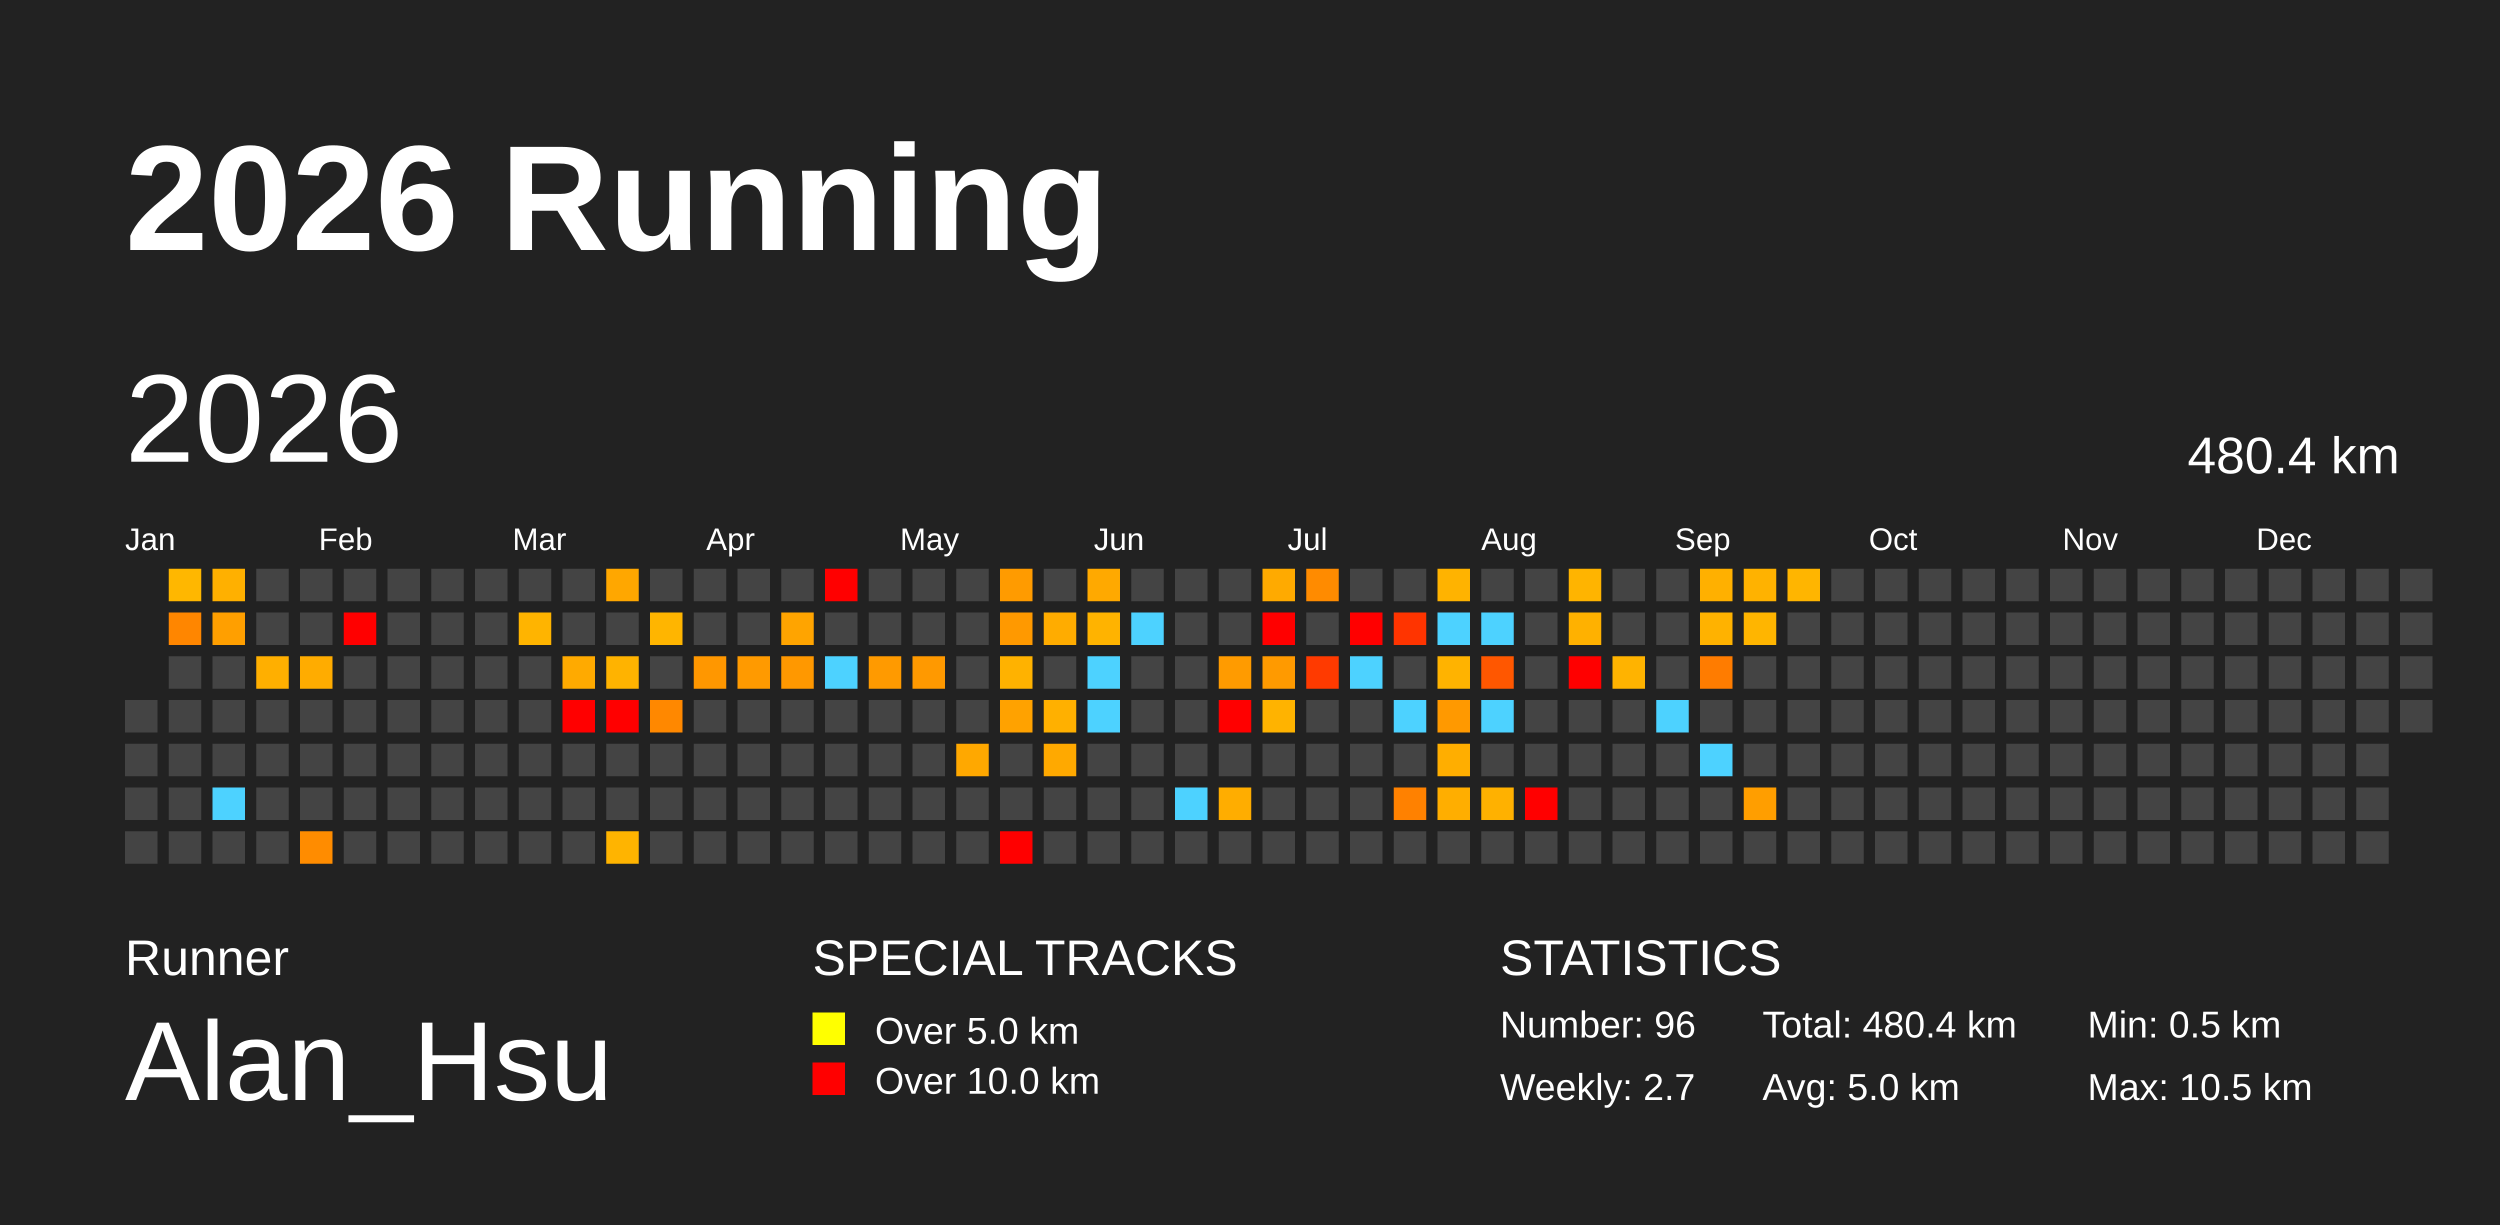
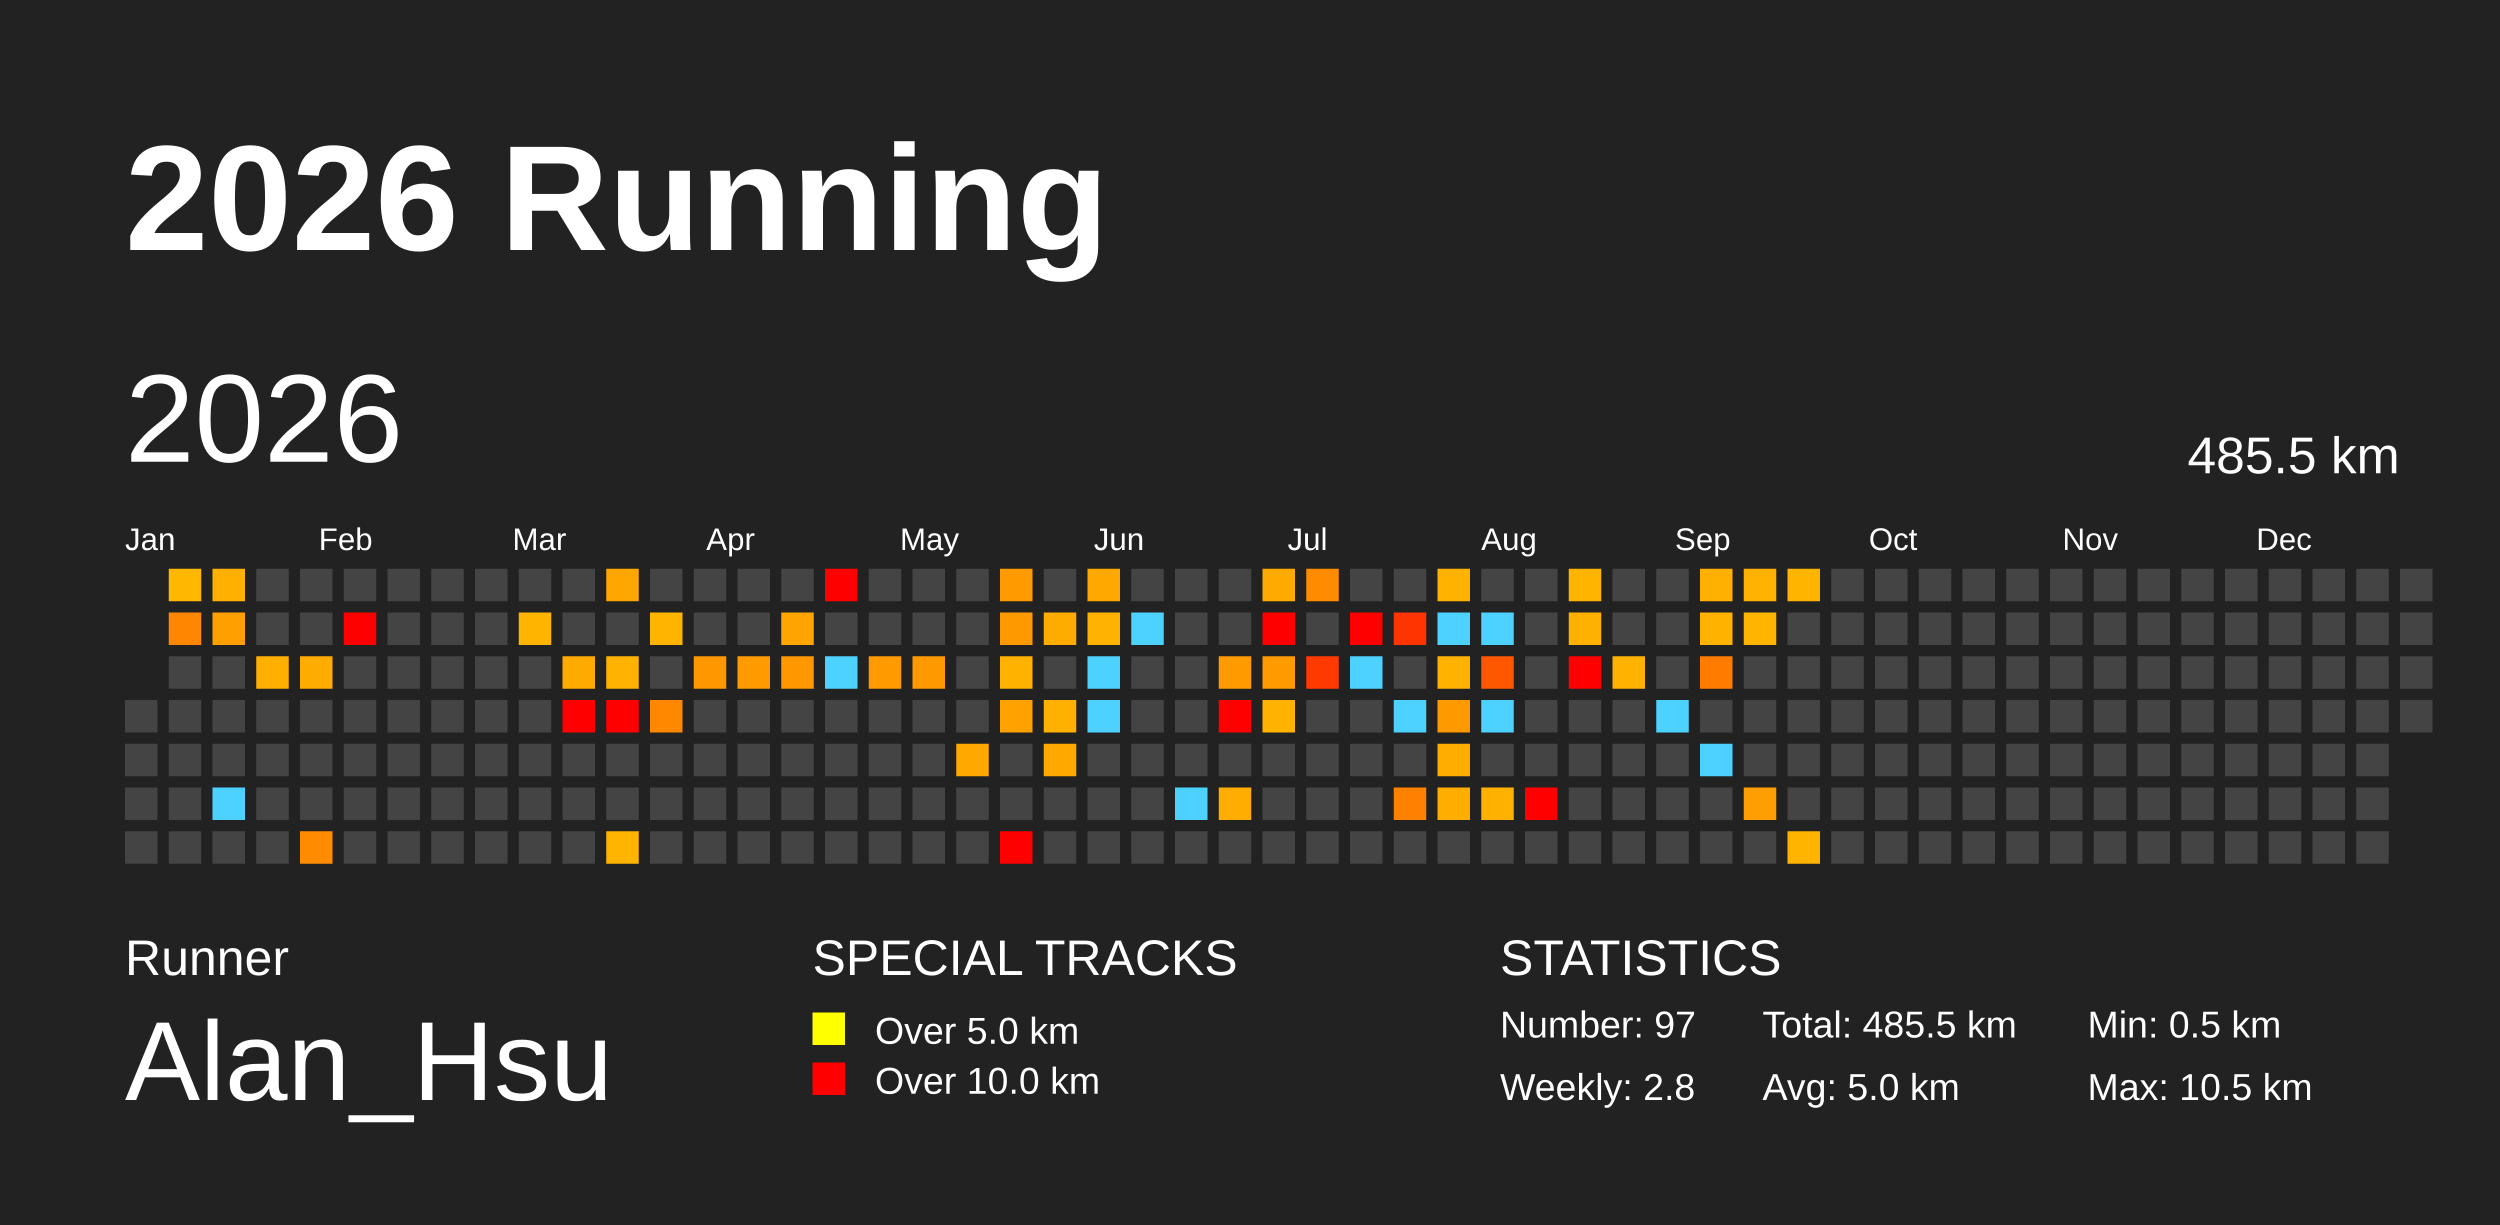
<svg xmlns="http://www.w3.org/2000/svg" baseProfile="full" height="98mm" version="1.1" viewBox="0,0,200,98" width="200mm">
  <defs />
  <rect fill="#222222" height="98" width="200" x="0" y="0" />
  <text fill="#FFFFFF" style="font-size:12px; font-family:Arial; font-weight:bold;" x="10" y="20">2026 Running</text>
  <text fill="#FFFFFF" style="font-size:4px; font-family:Arial" x="10" y="78">Runner</text>
  <text fill="#FFFFFF" style="font-size:9px; font-family:Arial" x="10" y="88">Alan_Hsu</text>
  <text fill="#FFFFFF" style="font-size:4px; font-family:Arial" x="65" y="78">SPECIAL TRACKS</text>
  <rect fill="yellow" height="2.6" width="2.6" x="65" y="81" />
  <text fill="#FFFFFF" style="font-size:3px; font-family:Arial" x="70" y="83.5">Over 5.0 km</text>
  <rect fill="red" height="2.6" width="2.6" x="65" y="85" />
  <text fill="#FFFFFF" style="font-size:3px; font-family:Arial" x="70" y="87.5">Over 10.0 km</text>
  <text fill="#FFFFFF" style="font-size:4px; font-family:Arial" x="120" y="78">STATISTICS</text>
-   <text fill="#FFFFFF" style="font-size:3px; font-family:Arial" x="120" y="83">Number: 96</text>
-   <text fill="#FFFFFF" style="font-size:3px; font-family:Arial" x="120" y="88">Weekly: 2.7</text>
-   <text fill="#FFFFFF" style="font-size:3px; font-family:Arial" x="141" y="83">Total: 480.4 km</text>
+   <text fill="#FFFFFF" style="font-size:3px; font-family:Arial" x="120" y="83">Number: 97</text>
+   <text fill="#FFFFFF" style="font-size:3px; font-family:Arial" x="120" y="88">Weekly: 2.8</text>
+   <text fill="#FFFFFF" style="font-size:3px; font-family:Arial" x="141" y="83">Total: 485.5 km</text>
  <text fill="#FFFFFF" style="font-size:3px; font-family:Arial" x="141" y="88">Avg: 5.0 km</text>
  <text fill="#FFFFFF" style="font-size:3px; font-family:Arial" x="167" y="83">Min: 0.5 km</text>
  <text fill="#FFFFFF" style="font-size:3px; font-family:Arial" x="167" y="88">Max: 10.5 km</text>
  <text dominant-baseline="hanging" fill="#FFFFFF" style="font-size:10.0px; font-family:Arial;" x="10" y="30">2026</text>
-   <text dominant-baseline="hanging" fill="#FFFFFF" style="font-size:4.125px; font-family:Arial;" x="175" y="35">480.4 km</text>
+   <text dominant-baseline="hanging" fill="#FFFFFF" style="font-size:4.125px; font-family:Arial;" x="175" y="35">485.5 km</text>
  <text fill="#FFFFFF" style="font-size:2.5px; font-family:Arial" x="10.0" y="44">Jan</text>
  <text fill="#FFFFFF" style="font-size:2.5px; font-family:Arial" x="25.5" y="44">Feb</text>
  <text fill="#FFFFFF" style="font-size:2.5px; font-family:Arial" x="41.0" y="44">Mar</text>
  <text fill="#FFFFFF" style="font-size:2.5px; font-family:Arial" x="56.5" y="44">Apr</text>
  <text fill="#FFFFFF" style="font-size:2.5px; font-family:Arial" x="72.0" y="44">May</text>
  <text fill="#FFFFFF" style="font-size:2.5px; font-family:Arial" x="87.5" y="44">Jun</text>
  <text fill="#FFFFFF" style="font-size:2.5px; font-family:Arial" x="103.0" y="44">Jul</text>
  <text fill="#FFFFFF" style="font-size:2.5px; font-family:Arial" x="118.5" y="44">Aug</text>
  <text fill="#FFFFFF" style="font-size:2.5px; font-family:Arial" x="134.0" y="44">Sep</text>
  <text fill="#FFFFFF" style="font-size:2.5px; font-family:Arial" x="149.5" y="44">Oct</text>
  <text fill="#FFFFFF" style="font-size:2.5px; font-family:Arial" x="165.0" y="44">Nov</text>
  <text fill="#FFFFFF" style="font-size:2.5px; font-family:Arial" x="180.5" y="44">Dec</text>
  <rect fill="#444444" height="2.6" width="2.6" x="10.0" y="56.0" />
  <rect fill="#444444" height="2.6" width="2.6" x="10.0" y="59.5" />
  <rect fill="#444444" height="2.6" width="2.6" x="10.0" y="63.0" />
  <rect fill="#444444" height="2.6" width="2.6" x="10.0" y="66.5" />
  <rect fill="#ffb700" height="2.6" width="2.6" x="13.5" y="45.5" />
  <rect fill="#ff8600" height="2.6" width="2.6" x="13.5" y="49.0" />
  <rect fill="#444444" height="2.6" width="2.6" x="13.5" y="52.5" />
  <rect fill="#444444" height="2.6" width="2.6" x="13.5" y="56.0" />
  <rect fill="#444444" height="2.6" width="2.6" x="13.5" y="59.5" />
  <rect fill="#444444" height="2.6" width="2.6" x="13.5" y="63.0" />
  <rect fill="#444444" height="2.6" width="2.6" x="13.5" y="66.5" />
  <rect fill="#ffb000" height="2.6" width="2.6" x="17.0" y="45.5" />
  <rect fill="#ff9f00" height="2.6" width="2.6" x="17.0" y="49.0" />
  <rect fill="#444444" height="2.6" width="2.6" x="17.0" y="52.5" />
  <rect fill="#444444" height="2.6" width="2.6" x="17.0" y="56.0" />
  <rect fill="#444444" height="2.6" width="2.6" x="17.0" y="59.5" />
  <rect fill="#4dd2ff" height="2.6" width="2.6" x="17.0" y="63.0" />
  <rect fill="#444444" height="2.6" width="2.6" x="17.0" y="66.5" />
  <rect fill="#444444" height="2.6" width="2.6" x="20.5" y="45.5" />
  <rect fill="#444444" height="2.6" width="2.6" x="20.5" y="49.0" />
  <rect fill="#ffaf00" height="2.6" width="2.6" x="20.5" y="52.5" />
  <rect fill="#444444" height="2.6" width="2.6" x="20.5" y="56.0" />
  <rect fill="#444444" height="2.6" width="2.6" x="20.5" y="59.5" />
  <rect fill="#444444" height="2.6" width="2.6" x="20.5" y="63.0" />
  <rect fill="#444444" height="2.6" width="2.6" x="20.5" y="66.5" />
  <rect fill="#444444" height="2.6" width="2.6" x="24.0" y="45.5" />
  <rect fill="#444444" height="2.6" width="2.6" x="24.0" y="49.0" />
  <rect fill="#ffac00" height="2.6" width="2.6" x="24.0" y="52.5" />
  <rect fill="#444444" height="2.6" width="2.6" x="24.0" y="56.0" />
  <rect fill="#444444" height="2.6" width="2.6" x="24.0" y="59.5" />
  <rect fill="#444444" height="2.6" width="2.6" x="24.0" y="63.0" />
  <rect fill="#ff8c00" height="2.6" width="2.6" x="24.0" y="66.5" />
  <rect fill="#444444" height="2.6" width="2.6" x="27.5" y="45.5" />
  <rect fill="red" height="2.6" width="2.6" x="27.5" y="49.0" />
  <rect fill="#444444" height="2.6" width="2.6" x="27.5" y="52.5" />
  <rect fill="#444444" height="2.6" width="2.6" x="27.5" y="56.0" />
  <rect fill="#444444" height="2.6" width="2.6" x="27.5" y="59.5" />
  <rect fill="#444444" height="2.6" width="2.6" x="27.5" y="63.0" />
  <rect fill="#444444" height="2.6" width="2.6" x="27.5" y="66.5" />
  <rect fill="#444444" height="2.6" width="2.6" x="31.0" y="45.5" />
  <rect fill="#444444" height="2.6" width="2.6" x="31.0" y="49.0" />
  <rect fill="#444444" height="2.6" width="2.6" x="31.0" y="52.5" />
  <rect fill="#444444" height="2.6" width="2.6" x="31.0" y="56.0" />
  <rect fill="#444444" height="2.6" width="2.6" x="31.0" y="59.5" />
  <rect fill="#444444" height="2.6" width="2.6" x="31.0" y="63.0" />
  <rect fill="#444444" height="2.6" width="2.6" x="31.0" y="66.5" />
  <rect fill="#444444" height="2.6" width="2.6" x="34.5" y="45.5" />
  <rect fill="#444444" height="2.6" width="2.6" x="34.5" y="49.0" />
  <rect fill="#444444" height="2.6" width="2.6" x="34.5" y="52.5" />
  <rect fill="#444444" height="2.6" width="2.6" x="34.5" y="56.0" />
  <rect fill="#444444" height="2.6" width="2.6" x="34.5" y="59.5" />
  <rect fill="#444444" height="2.6" width="2.6" x="34.5" y="63.0" />
  <rect fill="#444444" height="2.6" width="2.6" x="34.5" y="66.5" />
  <rect fill="#444444" height="2.6" width="2.6" x="38.0" y="45.5" />
  <rect fill="#444444" height="2.6" width="2.6" x="38.0" y="49.0" />
  <rect fill="#444444" height="2.6" width="2.6" x="38.0" y="52.5" />
  <rect fill="#444444" height="2.6" width="2.6" x="38.0" y="56.0" />
  <rect fill="#444444" height="2.6" width="2.6" x="38.0" y="59.5" />
  <rect fill="#444444" height="2.6" width="2.6" x="38.0" y="63.0" />
  <rect fill="#444444" height="2.6" width="2.6" x="38.0" y="66.5" />
  <rect fill="#444444" height="2.6" width="2.6" x="41.5" y="45.5" />
  <rect fill="#ffb400" height="2.6" width="2.6" x="41.5" y="49.0" />
  <rect fill="#444444" height="2.6" width="2.6" x="41.5" y="52.5" />
  <rect fill="#444444" height="2.6" width="2.6" x="41.5" y="56.0" />
  <rect fill="#444444" height="2.6" width="2.6" x="41.5" y="59.5" />
  <rect fill="#444444" height="2.6" width="2.6" x="41.5" y="63.0" />
  <rect fill="#444444" height="2.6" width="2.6" x="41.5" y="66.5" />
  <rect fill="#444444" height="2.6" width="2.6" x="45.0" y="45.5" />
  <rect fill="#444444" height="2.6" width="2.6" x="45.0" y="49.0" />
  <rect fill="#ffaa00" height="2.6" width="2.6" x="45.0" y="52.5" />
  <rect fill="red" height="2.6" width="2.6" x="45.0" y="56.0" />
  <rect fill="#444444" height="2.6" width="2.6" x="45.0" y="59.5" />
  <rect fill="#444444" height="2.6" width="2.6" x="45.0" y="63.0" />
  <rect fill="#444444" height="2.6" width="2.6" x="45.0" y="66.5" />
  <rect fill="#ffa700" height="2.6" width="2.6" x="48.5" y="45.5" />
  <rect fill="#444444" height="2.6" width="2.6" x="48.5" y="49.0" />
  <rect fill="#ffb300" height="2.6" width="2.6" x="48.5" y="52.5" />
  <rect fill="red" height="2.6" width="2.6" x="48.5" y="56.0" />
  <rect fill="#444444" height="2.6" width="2.6" x="48.5" y="59.5" />
  <rect fill="#444444" height="2.6" width="2.6" x="48.5" y="63.0" />
  <rect fill="#ffb400" height="2.6" width="2.6" x="48.5" y="66.5" />
  <rect fill="#444444" height="2.6" width="2.6" x="52.0" y="45.5" />
  <rect fill="#ffb500" height="2.6" width="2.6" x="52.0" y="49.0" />
  <rect fill="#444444" height="2.6" width="2.6" x="52.0" y="52.5" />
  <rect fill="#ff8800" height="2.6" width="2.6" x="52.0" y="56.0" />
  <rect fill="#444444" height="2.6" width="2.6" x="52.0" y="59.5" />
  <rect fill="#444444" height="2.6" width="2.6" x="52.0" y="63.0" />
  <rect fill="#444444" height="2.6" width="2.6" x="52.0" y="66.5" />
  <rect fill="#444444" height="2.6" width="2.6" x="55.5" y="45.5" />
  <rect fill="#444444" height="2.6" width="2.6" x="55.5" y="49.0" />
  <rect fill="#ff9700" height="2.6" width="2.6" x="55.5" y="52.5" />
  <rect fill="#444444" height="2.6" width="2.6" x="55.5" y="56.0" />
  <rect fill="#444444" height="2.6" width="2.6" x="55.5" y="59.5" />
  <rect fill="#444444" height="2.6" width="2.6" x="55.5" y="63.0" />
  <rect fill="#444444" height="2.6" width="2.6" x="55.5" y="66.5" />
  <rect fill="#444444" height="2.6" width="2.6" x="59.0" y="45.5" />
  <rect fill="#444444" height="2.6" width="2.6" x="59.0" y="49.0" />
  <rect fill="#ff9a00" height="2.6" width="2.6" x="59.0" y="52.5" />
  <rect fill="#444444" height="2.6" width="2.6" x="59.0" y="56.0" />
  <rect fill="#444444" height="2.6" width="2.6" x="59.0" y="59.5" />
  <rect fill="#444444" height="2.6" width="2.6" x="59.0" y="63.0" />
  <rect fill="#444444" height="2.6" width="2.6" x="59.0" y="66.5" />
  <rect fill="#444444" height="2.6" width="2.6" x="62.5" y="45.5" />
  <rect fill="#ffa400" height="2.6" width="2.6" x="62.5" y="49.0" />
  <rect fill="#ff9800" height="2.6" width="2.6" x="62.5" y="52.5" />
  <rect fill="#444444" height="2.6" width="2.6" x="62.5" y="56.0" />
  <rect fill="#444444" height="2.6" width="2.6" x="62.5" y="59.5" />
  <rect fill="#444444" height="2.6" width="2.6" x="62.5" y="63.0" />
  <rect fill="#444444" height="2.6" width="2.6" x="62.5" y="66.5" />
  <rect fill="red" height="2.6" width="2.6" x="66.0" y="45.5" />
  <rect fill="#444444" height="2.6" width="2.6" x="66.0" y="49.0" />
  <rect fill="#4dd2ff" height="2.6" width="2.6" x="66.0" y="52.5" />
  <rect fill="#444444" height="2.6" width="2.6" x="66.0" y="56.0" />
  <rect fill="#444444" height="2.6" width="2.6" x="66.0" y="59.5" />
  <rect fill="#444444" height="2.6" width="2.6" x="66.0" y="63.0" />
  <rect fill="#444444" height="2.6" width="2.6" x="66.0" y="66.5" />
  <rect fill="#444444" height="2.6" width="2.6" x="69.5" y="45.5" />
  <rect fill="#444444" height="2.6" width="2.6" x="69.5" y="49.0" />
  <rect fill="#ff9a00" height="2.6" width="2.6" x="69.5" y="52.5" />
  <rect fill="#444444" height="2.6" width="2.6" x="69.5" y="56.0" />
  <rect fill="#444444" height="2.6" width="2.6" x="69.5" y="59.5" />
  <rect fill="#444444" height="2.6" width="2.6" x="69.5" y="63.0" />
  <rect fill="#444444" height="2.6" width="2.6" x="69.5" y="66.5" />
  <rect fill="#444444" height="2.6" width="2.6" x="73.0" y="45.5" />
  <rect fill="#444444" height="2.6" width="2.6" x="73.0" y="49.0" />
  <rect fill="#ff9900" height="2.6" width="2.6" x="73.0" y="52.5" />
  <rect fill="#444444" height="2.6" width="2.6" x="73.0" y="56.0" />
  <rect fill="#444444" height="2.6" width="2.6" x="73.0" y="59.5" />
  <rect fill="#444444" height="2.6" width="2.6" x="73.0" y="63.0" />
  <rect fill="#444444" height="2.6" width="2.6" x="73.0" y="66.5" />
  <rect fill="#444444" height="2.6" width="2.6" x="76.5" y="45.5" />
  <rect fill="#444444" height="2.6" width="2.6" x="76.5" y="49.0" />
  <rect fill="#444444" height="2.6" width="2.6" x="76.5" y="52.5" />
  <rect fill="#444444" height="2.6" width="2.6" x="76.5" y="56.0" />
  <rect fill="#ffa800" height="2.6" width="2.6" x="76.5" y="59.5" />
  <rect fill="#444444" height="2.6" width="2.6" x="76.5" y="63.0" />
  <rect fill="#444444" height="2.6" width="2.6" x="76.5" y="66.5" />
  <rect fill="#ff9b00" height="2.6" width="2.6" x="80.0" y="45.5" />
  <rect fill="#ff9900" height="2.6" width="2.6" x="80.0" y="49.0" />
  <rect fill="#ffb200" height="2.6" width="2.6" x="80.0" y="52.5" />
  <rect fill="#ffa200" height="2.6" width="2.6" x="80.0" y="56.0" />
  <rect fill="#444444" height="2.6" width="2.6" x="80.0" y="59.5" />
  <rect fill="#444444" height="2.6" width="2.6" x="80.0" y="63.0" />
  <rect fill="red" height="2.6" width="2.6" x="80.0" y="66.5" />
  <rect fill="#444444" height="2.6" width="2.6" x="83.5" y="45.5" />
  <rect fill="#ffac00" height="2.6" width="2.6" x="83.5" y="49.0" />
  <rect fill="#444444" height="2.6" width="2.6" x="83.5" y="52.5" />
  <rect fill="#ffb000" height="2.6" width="2.6" x="83.5" y="56.0" />
  <rect fill="#ffa900" height="2.6" width="2.6" x="83.5" y="59.5" />
  <rect fill="#444444" height="2.6" width="2.6" x="83.5" y="63.0" />
  <rect fill="#444444" height="2.6" width="2.6" x="83.5" y="66.5" />
  <rect fill="#ffa900" height="2.6" width="2.6" x="87.0" y="45.5" />
  <rect fill="#ffb300" height="2.6" width="2.6" x="87.0" y="49.0" />
  <rect fill="#4dd2ff" height="2.6" width="2.6" x="87.0" y="52.5" />
  <rect fill="#4dd2ff" height="2.6" width="2.6" x="87.0" y="56.0" />
  <rect fill="#444444" height="2.6" width="2.6" x="87.0" y="59.5" />
  <rect fill="#444444" height="2.6" width="2.6" x="87.0" y="63.0" />
  <rect fill="#444444" height="2.6" width="2.6" x="87.0" y="66.5" />
  <rect fill="#444444" height="2.6" width="2.6" x="90.5" y="45.5" />
  <rect fill="#4dd2ff" height="2.6" width="2.6" x="90.5" y="49.0" />
  <rect fill="#444444" height="2.6" width="2.6" x="90.5" y="52.5" />
  <rect fill="#444444" height="2.6" width="2.6" x="90.5" y="56.0" />
  <rect fill="#444444" height="2.6" width="2.6" x="90.5" y="59.5" />
  <rect fill="#444444" height="2.6" width="2.6" x="90.5" y="63.0" />
  <rect fill="#444444" height="2.6" width="2.6" x="90.5" y="66.5" />
  <rect fill="#444444" height="2.6" width="2.6" x="94.0" y="45.5" />
  <rect fill="#444444" height="2.6" width="2.6" x="94.0" y="49.0" />
  <rect fill="#444444" height="2.6" width="2.6" x="94.0" y="52.5" />
  <rect fill="#444444" height="2.6" width="2.6" x="94.0" y="56.0" />
  <rect fill="#444444" height="2.6" width="2.6" x="94.0" y="59.5" />
  <rect fill="#4dd2ff" height="2.6" width="2.6" x="94.0" y="63.0" />
  <rect fill="#444444" height="2.6" width="2.6" x="94.0" y="66.5" />
  <rect fill="#444444" height="2.6" width="2.6" x="97.5" y="45.5" />
  <rect fill="#444444" height="2.6" width="2.6" x="97.5" y="49.0" />
  <rect fill="#ff9b00" height="2.6" width="2.6" x="97.5" y="52.5" />
  <rect fill="red" height="2.6" width="2.6" x="97.5" y="56.0" />
  <rect fill="#444444" height="2.6" width="2.6" x="97.5" y="59.5" />
  <rect fill="#ffad00" height="2.6" width="2.6" x="97.5" y="63.0" />
  <rect fill="#444444" height="2.6" width="2.6" x="97.5" y="66.5" />
  <rect fill="#ffaa00" height="2.6" width="2.6" x="101.0" y="45.5" />
  <rect fill="red" height="2.6" width="2.6" x="101.0" y="49.0" />
  <rect fill="#ff9a00" height="2.6" width="2.6" x="101.0" y="52.5" />
  <rect fill="#ffb300" height="2.6" width="2.6" x="101.0" y="56.0" />
  <rect fill="#444444" height="2.6" width="2.6" x="101.0" y="59.5" />
  <rect fill="#444444" height="2.6" width="2.6" x="101.0" y="63.0" />
  <rect fill="#444444" height="2.6" width="2.6" x="101.0" y="66.5" />
  <rect fill="#ff8b00" height="2.6" width="2.6" x="104.5" y="45.5" />
  <rect fill="#444444" height="2.6" width="2.6" x="104.5" y="49.0" />
  <rect fill="#ff3a00" height="2.6" width="2.6" x="104.5" y="52.5" />
  <rect fill="#444444" height="2.6" width="2.6" x="104.5" y="56.0" />
  <rect fill="#444444" height="2.6" width="2.6" x="104.5" y="59.5" />
  <rect fill="#444444" height="2.6" width="2.6" x="104.5" y="63.0" />
  <rect fill="#444444" height="2.6" width="2.6" x="104.5" y="66.5" />
  <rect fill="#444444" height="2.6" width="2.6" x="108.0" y="45.5" />
  <rect fill="red" height="2.6" width="2.6" x="108.0" y="49.0" />
  <rect fill="#4dd2ff" height="2.6" width="2.6" x="108.0" y="52.5" />
  <rect fill="#444444" height="2.6" width="2.6" x="108.0" y="56.0" />
  <rect fill="#444444" height="2.6" width="2.6" x="108.0" y="59.5" />
  <rect fill="#444444" height="2.6" width="2.6" x="108.0" y="63.0" />
  <rect fill="#444444" height="2.6" width="2.6" x="108.0" y="66.5" />
  <rect fill="#444444" height="2.6" width="2.6" x="111.5" y="45.5" />
  <rect fill="#ff3400" height="2.6" width="2.6" x="111.5" y="49.0" />
  <rect fill="#444444" height="2.6" width="2.6" x="111.5" y="52.5" />
  <rect fill="#4dd2ff" height="2.6" width="2.6" x="111.5" y="56.0" />
  <rect fill="#444444" height="2.6" width="2.6" x="111.5" y="59.5" />
  <rect fill="#ff8100" height="2.6" width="2.6" x="111.5" y="63.0" />
  <rect fill="#444444" height="2.6" width="2.6" x="111.5" y="66.5" />
  <rect fill="#ffb300" height="2.6" width="2.6" x="115.0" y="45.5" />
  <rect fill="#4dd2ff" height="2.6" width="2.6" x="115.0" y="49.0" />
  <rect fill="#ffb300" height="2.6" width="2.6" x="115.0" y="52.5" />
  <rect fill="#ff9900" height="2.6" width="2.6" x="115.0" y="56.0" />
  <rect fill="#ffae00" height="2.6" width="2.6" x="115.0" y="59.5" />
  <rect fill="#ffae00" height="2.6" width="2.6" x="115.0" y="63.0" />
  <rect fill="#444444" height="2.6" width="2.6" x="115.0" y="66.5" />
  <rect fill="#444444" height="2.6" width="2.6" x="118.5" y="45.5" />
  <rect fill="#4dd2ff" height="2.6" width="2.6" x="118.5" y="49.0" />
  <rect fill="#ff5700" height="2.6" width="2.6" x="118.5" y="52.5" />
  <rect fill="#4dd2ff" height="2.6" width="2.6" x="118.5" y="56.0" />
  <rect fill="#444444" height="2.6" width="2.6" x="118.5" y="59.5" />
  <rect fill="#ffb100" height="2.6" width="2.6" x="118.5" y="63.0" />
  <rect fill="#444444" height="2.6" width="2.6" x="118.5" y="66.5" />
  <rect fill="#444444" height="2.6" width="2.6" x="122.0" y="45.5" />
  <rect fill="#444444" height="2.6" width="2.6" x="122.0" y="49.0" />
  <rect fill="#444444" height="2.6" width="2.6" x="122.0" y="52.5" />
  <rect fill="#444444" height="2.6" width="2.6" x="122.0" y="56.0" />
  <rect fill="#444444" height="2.6" width="2.6" x="122.0" y="59.5" />
  <rect fill="red" height="2.6" width="2.6" x="122.0" y="63.0" />
  <rect fill="#444444" height="2.6" width="2.6" x="122.0" y="66.5" />
  <rect fill="#ffb400" height="2.6" width="2.6" x="125.5" y="45.5" />
  <rect fill="#ffb100" height="2.6" width="2.6" x="125.5" y="49.0" />
  <rect fill="red" height="2.6" width="2.6" x="125.5" y="52.5" />
  <rect fill="#444444" height="2.6" width="2.6" x="125.5" y="56.0" />
  <rect fill="#444444" height="2.6" width="2.6" x="125.5" y="59.5" />
  <rect fill="#444444" height="2.6" width="2.6" x="125.5" y="63.0" />
  <rect fill="#444444" height="2.6" width="2.6" x="125.5" y="66.5" />
  <rect fill="#444444" height="2.6" width="2.6" x="129.0" y="45.5" />
  <rect fill="#444444" height="2.6" width="2.6" x="129.0" y="49.0" />
  <rect fill="#ffb300" height="2.6" width="2.6" x="129.0" y="52.5" />
  <rect fill="#444444" height="2.6" width="2.6" x="129.0" y="56.0" />
  <rect fill="#444444" height="2.6" width="2.6" x="129.0" y="59.5" />
  <rect fill="#444444" height="2.6" width="2.6" x="129.0" y="63.0" />
  <rect fill="#444444" height="2.6" width="2.6" x="129.0" y="66.5" />
  <rect fill="#444444" height="2.6" width="2.6" x="132.5" y="45.5" />
  <rect fill="#444444" height="2.6" width="2.6" x="132.5" y="49.0" />
  <rect fill="#444444" height="2.6" width="2.6" x="132.5" y="52.5" />
  <rect fill="#4dd2ff" height="2.6" width="2.6" x="132.5" y="56.0" />
  <rect fill="#444444" height="2.6" width="2.6" x="132.5" y="59.5" />
  <rect fill="#444444" height="2.6" width="2.6" x="132.5" y="63.0" />
  <rect fill="#444444" height="2.6" width="2.6" x="132.5" y="66.5" />
  <rect fill="#ffb000" height="2.6" width="2.6" x="136.0" y="45.5" />
  <rect fill="#ffb200" height="2.6" width="2.6" x="136.0" y="49.0" />
  <rect fill="#ff7c00" height="2.6" width="2.6" x="136.0" y="52.5" />
  <rect fill="#444444" height="2.6" width="2.6" x="136.0" y="56.0" />
  <rect fill="#4dd2ff" height="2.6" width="2.6" x="136.0" y="59.5" />
  <rect fill="#444444" height="2.6" width="2.6" x="136.0" y="63.0" />
  <rect fill="#444444" height="2.6" width="2.6" x="136.0" y="66.5" />
  <rect fill="#ffb200" height="2.6" width="2.6" x="139.5" y="45.5" />
  <rect fill="#ffb500" height="2.6" width="2.6" x="139.5" y="49.0" />
  <rect fill="#444444" height="2.6" width="2.6" x="139.5" y="52.5" />
  <rect fill="#444444" height="2.6" width="2.6" x="139.5" y="56.0" />
  <rect fill="#444444" height="2.6" width="2.6" x="139.5" y="59.5" />
  <rect fill="#ff9e00" height="2.6" width="2.6" x="139.5" y="63.0" />
  <rect fill="#444444" height="2.6" width="2.6" x="139.5" y="66.5" />
  <rect fill="#ffb500" height="2.6" width="2.6" x="143.0" y="45.5" />
  <rect fill="#444444" height="2.6" width="2.6" x="143.0" y="49.0" />
  <rect fill="#444444" height="2.6" width="2.6" x="143.0" y="52.5" />
  <rect fill="#444444" height="2.6" width="2.6" x="143.0" y="56.0" />
  <rect fill="#444444" height="2.6" width="2.6" x="143.0" y="59.5" />
  <rect fill="#444444" height="2.6" width="2.6" x="143.0" y="63.0" />
-   <rect fill="#444444" height="2.6" width="2.6" x="143.0" y="66.5" />
+   <rect fill="#ffb400" height="2.6" width="2.6" x="143.0" y="66.5" />
  <rect fill="#444444" height="2.6" width="2.6" x="146.5" y="45.5" />
  <rect fill="#444444" height="2.6" width="2.6" x="146.5" y="49.0" />
  <rect fill="#444444" height="2.6" width="2.6" x="146.5" y="52.5" />
  <rect fill="#444444" height="2.6" width="2.6" x="146.5" y="56.0" />
  <rect fill="#444444" height="2.6" width="2.6" x="146.5" y="59.5" />
  <rect fill="#444444" height="2.6" width="2.6" x="146.5" y="63.0" />
  <rect fill="#444444" height="2.6" width="2.6" x="146.5" y="66.5" />
  <rect fill="#444444" height="2.6" width="2.6" x="150.0" y="45.5" />
  <rect fill="#444444" height="2.6" width="2.6" x="150.0" y="49.0" />
  <rect fill="#444444" height="2.6" width="2.6" x="150.0" y="52.5" />
  <rect fill="#444444" height="2.6" width="2.6" x="150.0" y="56.0" />
  <rect fill="#444444" height="2.6" width="2.6" x="150.0" y="59.5" />
  <rect fill="#444444" height="2.6" width="2.6" x="150.0" y="63.0" />
  <rect fill="#444444" height="2.6" width="2.6" x="150.0" y="66.5" />
  <rect fill="#444444" height="2.6" width="2.6" x="153.5" y="45.5" />
  <rect fill="#444444" height="2.6" width="2.6" x="153.5" y="49.0" />
  <rect fill="#444444" height="2.6" width="2.6" x="153.5" y="52.5" />
  <rect fill="#444444" height="2.6" width="2.6" x="153.5" y="56.0" />
  <rect fill="#444444" height="2.6" width="2.6" x="153.5" y="59.5" />
  <rect fill="#444444" height="2.6" width="2.6" x="153.5" y="63.0" />
  <rect fill="#444444" height="2.6" width="2.6" x="153.5" y="66.5" />
  <rect fill="#444444" height="2.6" width="2.6" x="157.0" y="45.5" />
  <rect fill="#444444" height="2.6" width="2.6" x="157.0" y="49.0" />
  <rect fill="#444444" height="2.6" width="2.6" x="157.0" y="52.5" />
  <rect fill="#444444" height="2.6" width="2.6" x="157.0" y="56.0" />
  <rect fill="#444444" height="2.6" width="2.6" x="157.0" y="59.5" />
  <rect fill="#444444" height="2.6" width="2.6" x="157.0" y="63.0" />
  <rect fill="#444444" height="2.6" width="2.6" x="157.0" y="66.5" />
  <rect fill="#444444" height="2.6" width="2.6" x="160.5" y="45.5" />
  <rect fill="#444444" height="2.6" width="2.6" x="160.5" y="49.0" />
  <rect fill="#444444" height="2.6" width="2.6" x="160.5" y="52.5" />
  <rect fill="#444444" height="2.6" width="2.6" x="160.5" y="56.0" />
  <rect fill="#444444" height="2.6" width="2.6" x="160.5" y="59.5" />
  <rect fill="#444444" height="2.6" width="2.6" x="160.5" y="63.0" />
  <rect fill="#444444" height="2.6" width="2.6" x="160.5" y="66.5" />
  <rect fill="#444444" height="2.6" width="2.6" x="164.0" y="45.5" />
  <rect fill="#444444" height="2.6" width="2.6" x="164.0" y="49.0" />
  <rect fill="#444444" height="2.6" width="2.6" x="164.0" y="52.5" />
  <rect fill="#444444" height="2.6" width="2.6" x="164.0" y="56.0" />
  <rect fill="#444444" height="2.6" width="2.6" x="164.0" y="59.5" />
  <rect fill="#444444" height="2.6" width="2.6" x="164.0" y="63.0" />
  <rect fill="#444444" height="2.6" width="2.6" x="164.0" y="66.5" />
  <rect fill="#444444" height="2.6" width="2.6" x="167.5" y="45.5" />
  <rect fill="#444444" height="2.6" width="2.6" x="167.5" y="49.0" />
  <rect fill="#444444" height="2.6" width="2.6" x="167.5" y="52.5" />
  <rect fill="#444444" height="2.6" width="2.6" x="167.5" y="56.0" />
  <rect fill="#444444" height="2.6" width="2.6" x="167.5" y="59.5" />
  <rect fill="#444444" height="2.6" width="2.6" x="167.5" y="63.0" />
  <rect fill="#444444" height="2.6" width="2.6" x="167.5" y="66.5" />
  <rect fill="#444444" height="2.6" width="2.6" x="171.0" y="45.5" />
  <rect fill="#444444" height="2.6" width="2.6" x="171.0" y="49.0" />
  <rect fill="#444444" height="2.6" width="2.6" x="171.0" y="52.5" />
  <rect fill="#444444" height="2.6" width="2.6" x="171.0" y="56.0" />
  <rect fill="#444444" height="2.6" width="2.6" x="171.0" y="59.5" />
  <rect fill="#444444" height="2.6" width="2.6" x="171.0" y="63.0" />
  <rect fill="#444444" height="2.6" width="2.6" x="171.0" y="66.5" />
  <rect fill="#444444" height="2.6" width="2.6" x="174.5" y="45.5" />
  <rect fill="#444444" height="2.6" width="2.6" x="174.5" y="49.0" />
  <rect fill="#444444" height="2.6" width="2.6" x="174.5" y="52.5" />
  <rect fill="#444444" height="2.6" width="2.6" x="174.5" y="56.0" />
  <rect fill="#444444" height="2.6" width="2.6" x="174.5" y="59.5" />
  <rect fill="#444444" height="2.6" width="2.6" x="174.5" y="63.0" />
  <rect fill="#444444" height="2.6" width="2.6" x="174.5" y="66.5" />
  <rect fill="#444444" height="2.6" width="2.6" x="178.0" y="45.5" />
  <rect fill="#444444" height="2.6" width="2.6" x="178.0" y="49.0" />
  <rect fill="#444444" height="2.6" width="2.6" x="178.0" y="52.5" />
  <rect fill="#444444" height="2.6" width="2.6" x="178.0" y="56.0" />
  <rect fill="#444444" height="2.6" width="2.6" x="178.0" y="59.5" />
  <rect fill="#444444" height="2.6" width="2.6" x="178.0" y="63.0" />
  <rect fill="#444444" height="2.6" width="2.6" x="178.0" y="66.5" />
  <rect fill="#444444" height="2.6" width="2.6" x="181.5" y="45.5" />
  <rect fill="#444444" height="2.6" width="2.6" x="181.5" y="49.0" />
  <rect fill="#444444" height="2.6" width="2.6" x="181.5" y="52.5" />
  <rect fill="#444444" height="2.6" width="2.6" x="181.5" y="56.0" />
  <rect fill="#444444" height="2.6" width="2.6" x="181.5" y="59.5" />
  <rect fill="#444444" height="2.6" width="2.6" x="181.5" y="63.0" />
  <rect fill="#444444" height="2.6" width="2.6" x="181.5" y="66.5" />
  <rect fill="#444444" height="2.6" width="2.6" x="185.0" y="45.5" />
  <rect fill="#444444" height="2.6" width="2.6" x="185.0" y="49.0" />
  <rect fill="#444444" height="2.6" width="2.6" x="185.0" y="52.5" />
  <rect fill="#444444" height="2.6" width="2.6" x="185.0" y="56.0" />
  <rect fill="#444444" height="2.6" width="2.6" x="185.0" y="59.5" />
  <rect fill="#444444" height="2.6" width="2.6" x="185.0" y="63.0" />
  <rect fill="#444444" height="2.6" width="2.6" x="185.0" y="66.5" />
  <rect fill="#444444" height="2.6" width="2.6" x="188.5" y="45.5" />
  <rect fill="#444444" height="2.6" width="2.6" x="188.5" y="49.0" />
  <rect fill="#444444" height="2.6" width="2.6" x="188.5" y="52.5" />
  <rect fill="#444444" height="2.6" width="2.6" x="188.5" y="56.0" />
  <rect fill="#444444" height="2.6" width="2.6" x="188.5" y="59.5" />
  <rect fill="#444444" height="2.6" width="2.6" x="188.5" y="63.0" />
  <rect fill="#444444" height="2.6" width="2.6" x="188.5" y="66.5" />
  <rect fill="#444444" height="2.6" width="2.6" x="192.0" y="45.5" />
  <rect fill="#444444" height="2.6" width="2.6" x="192.0" y="49.0" />
  <rect fill="#444444" height="2.6" width="2.6" x="192.0" y="52.5" />
  <rect fill="#444444" height="2.6" width="2.6" x="192.0" y="56.0" />
</svg>
